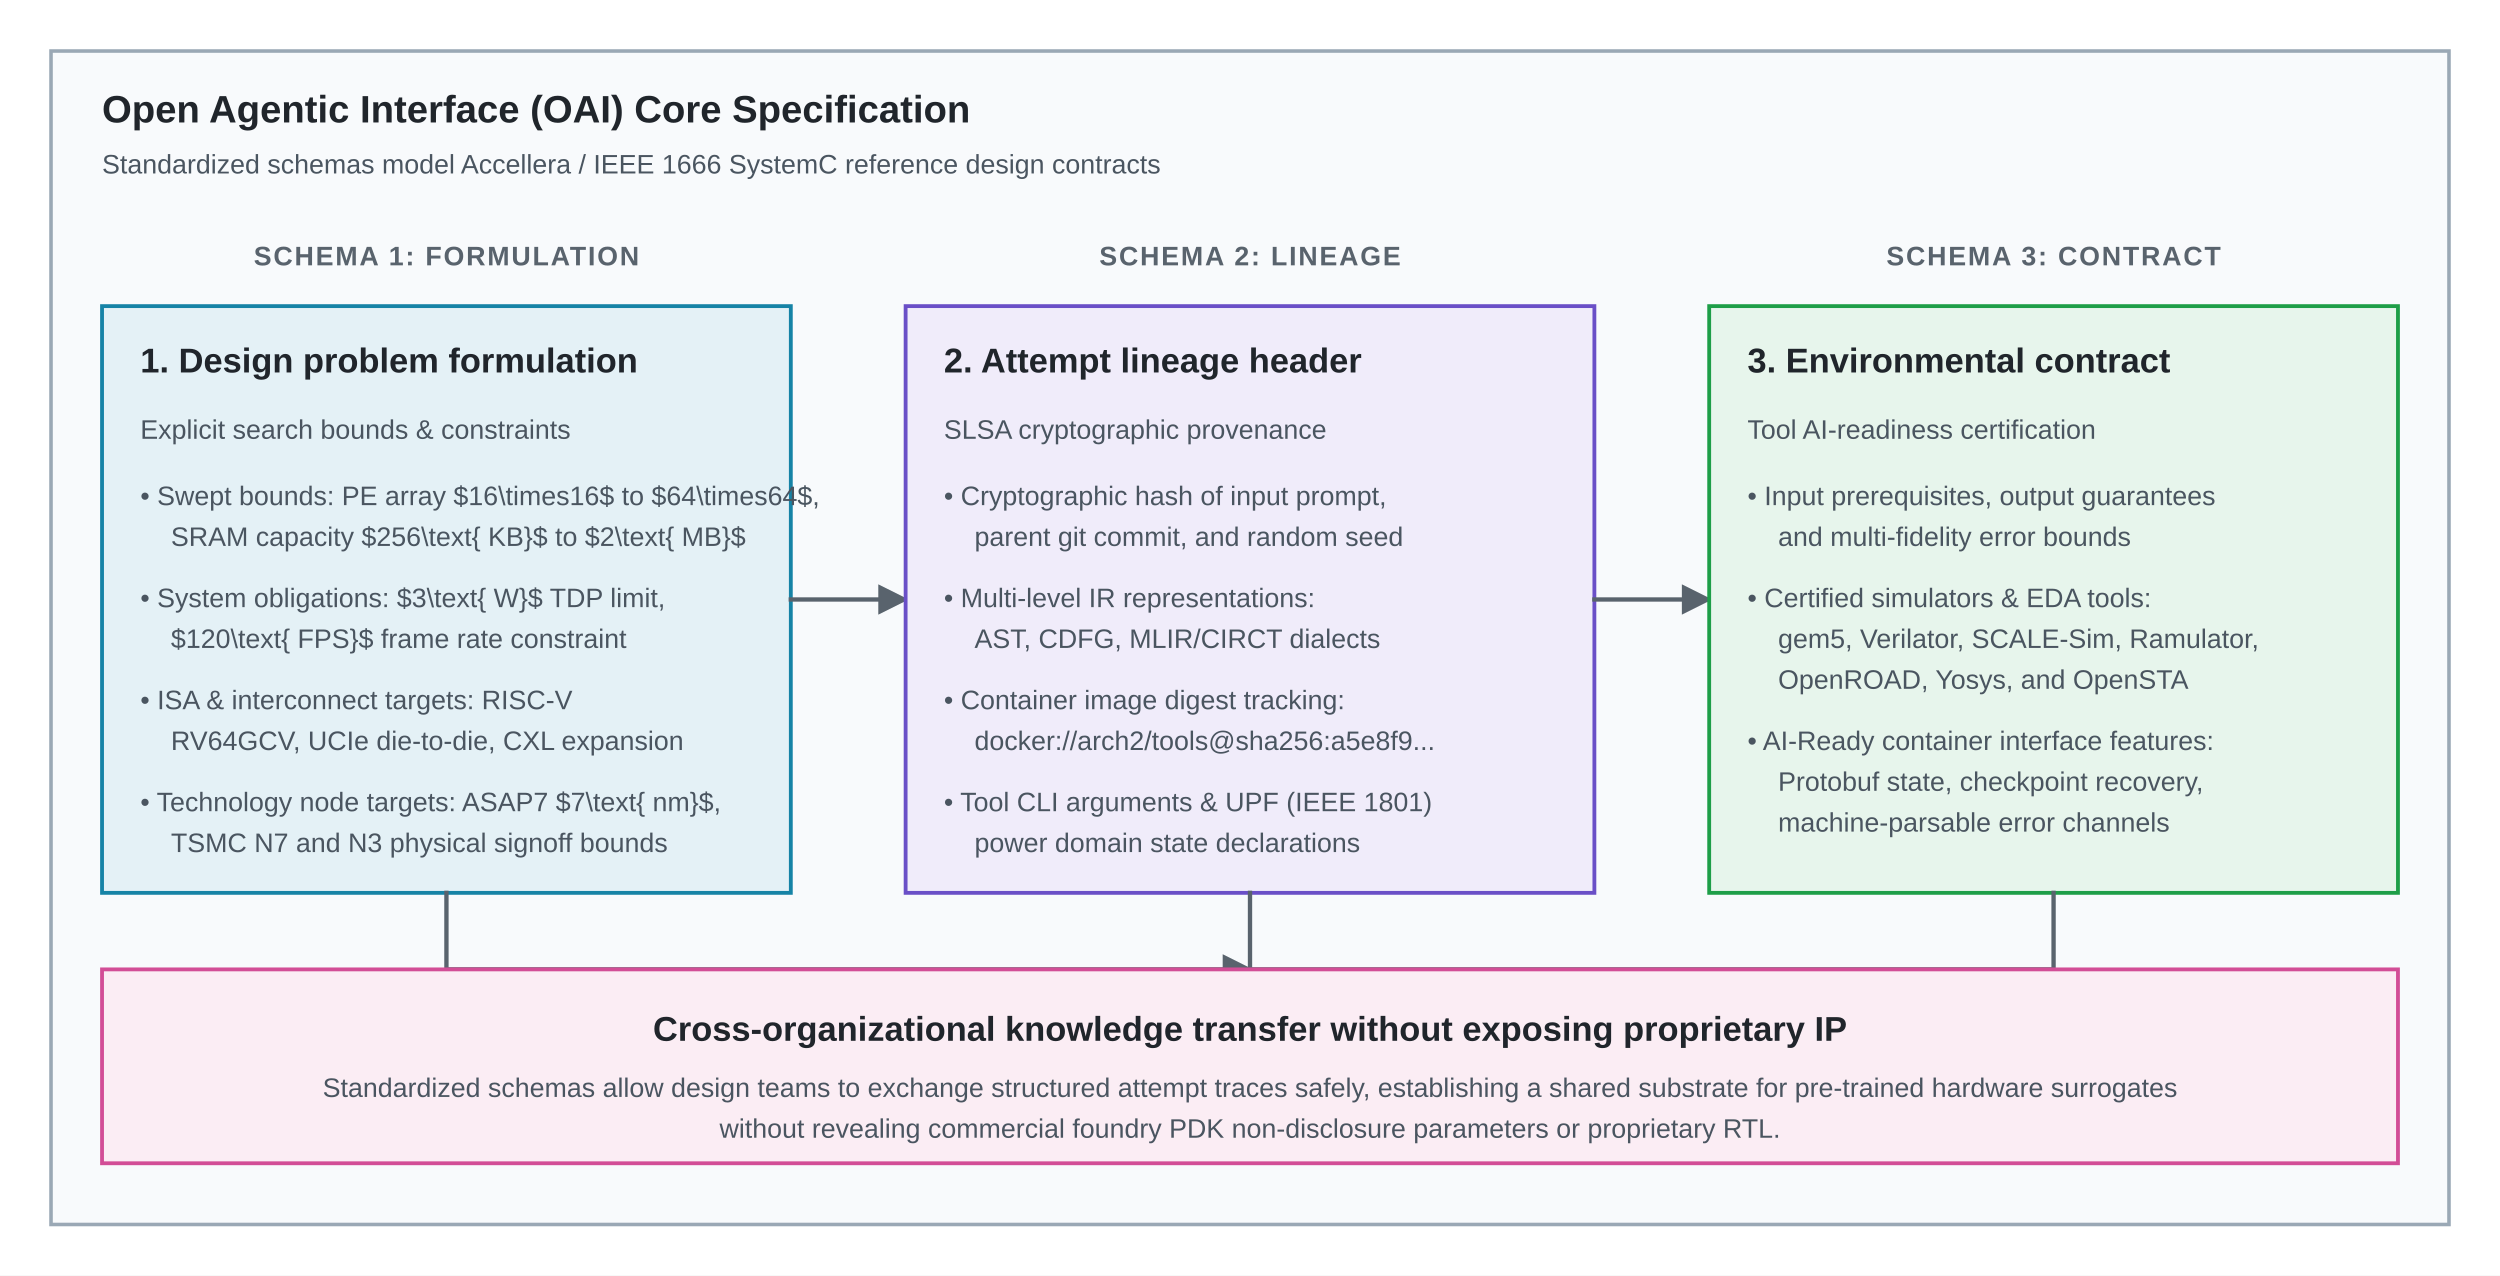
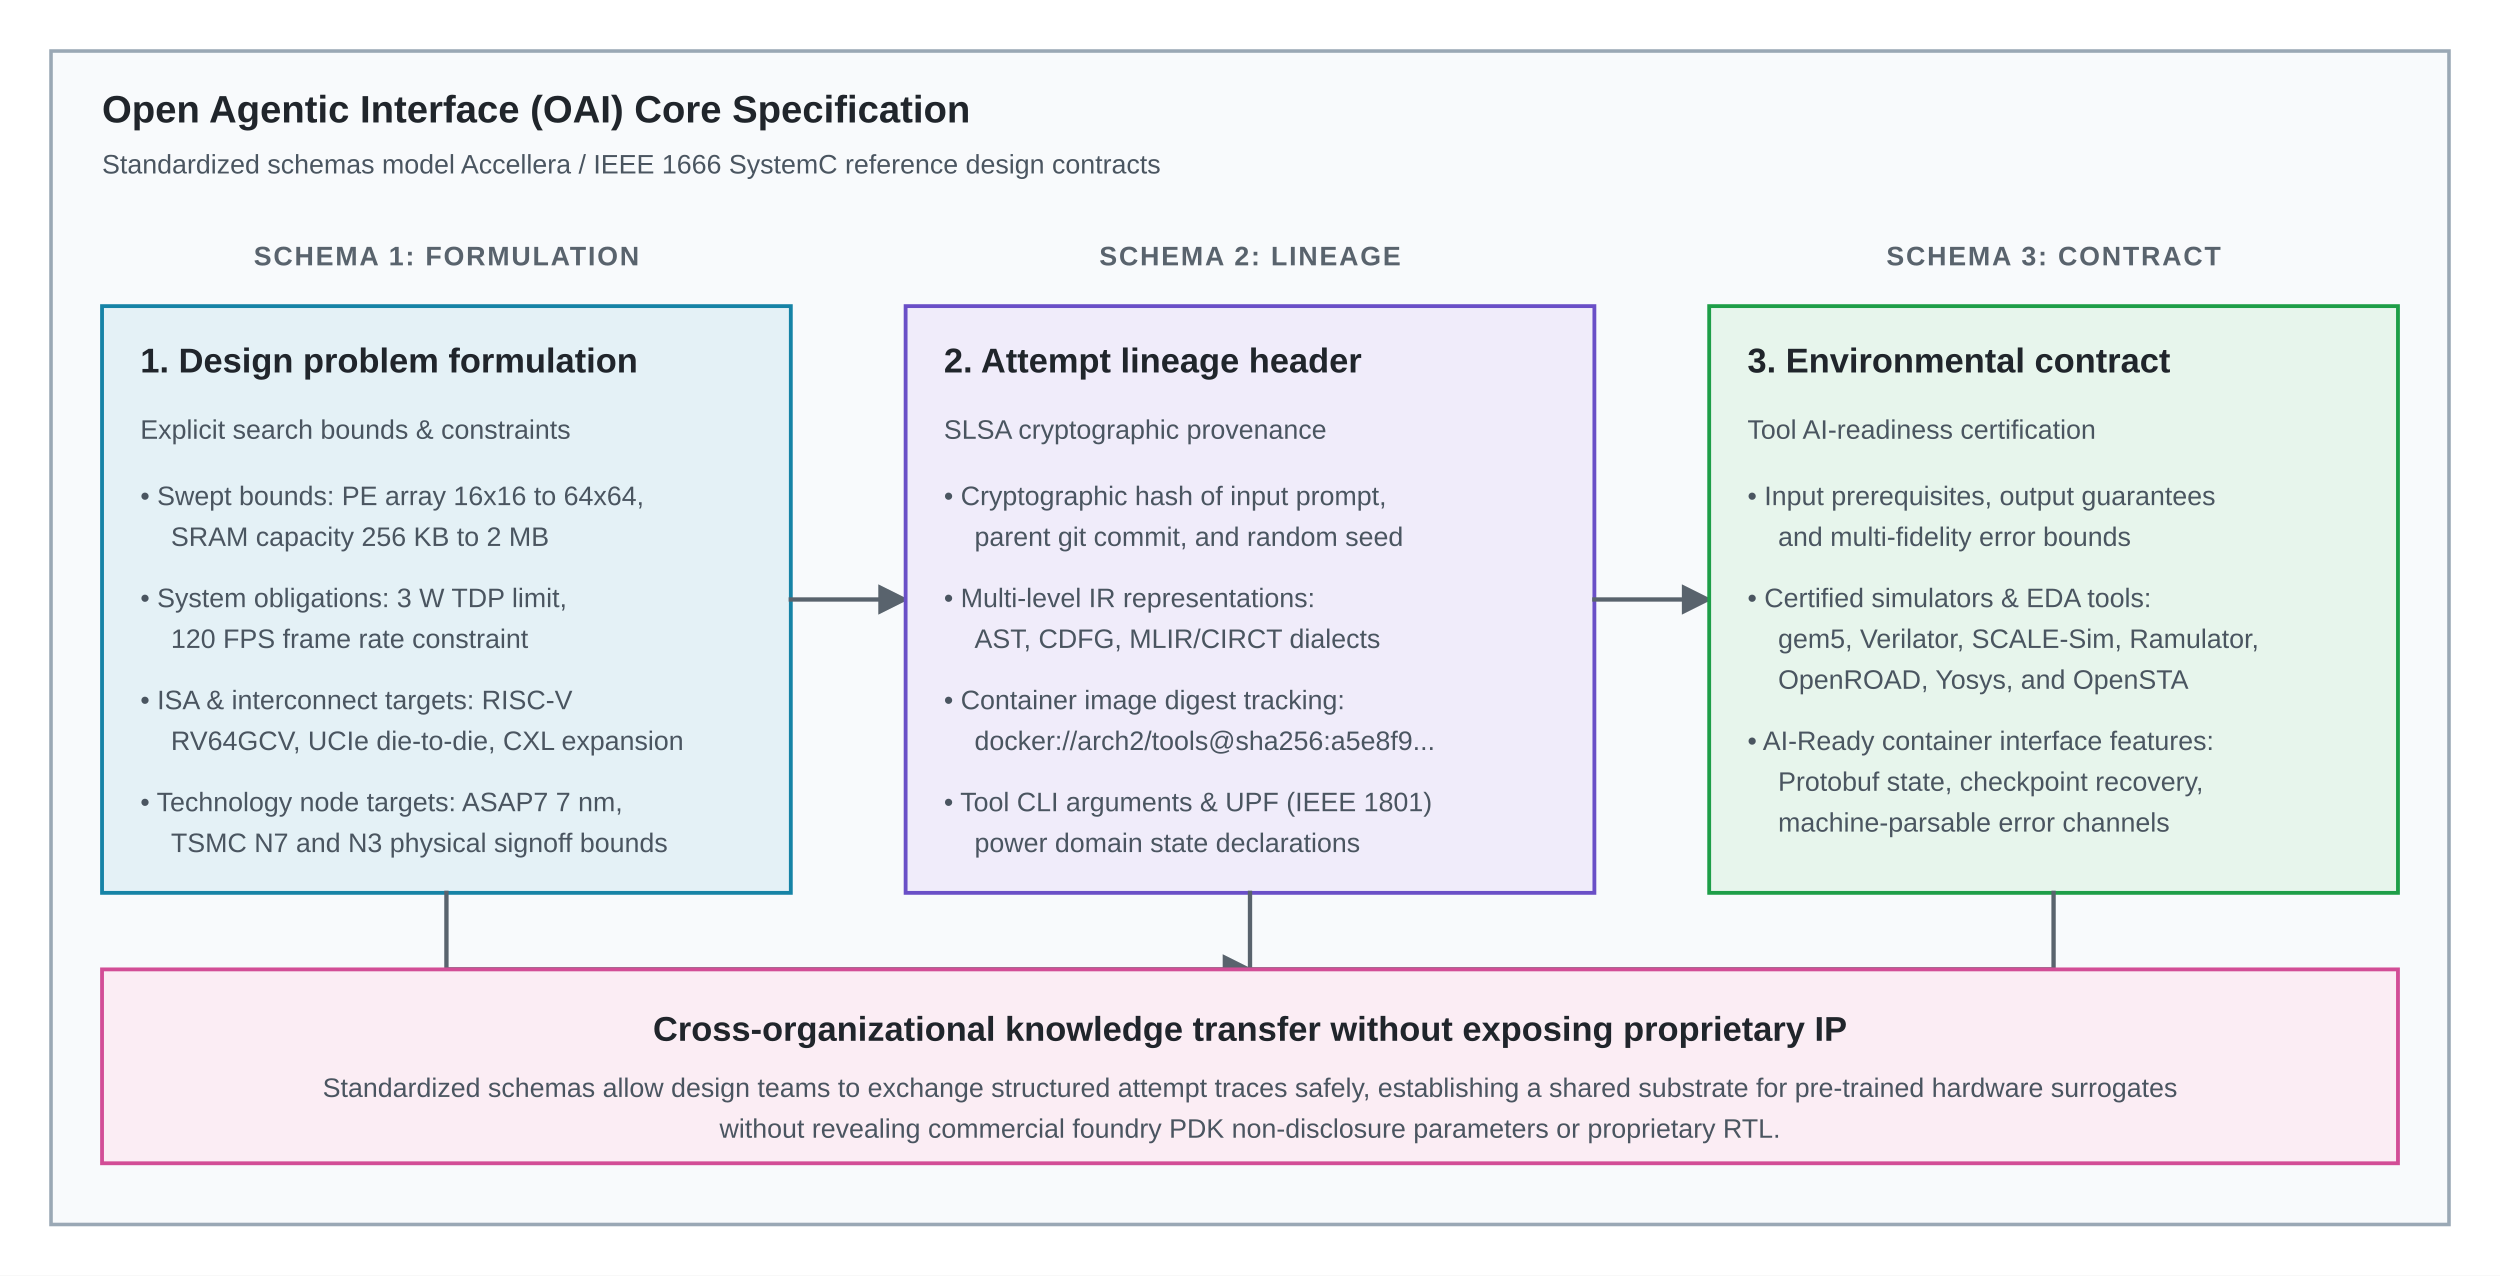
<svg xmlns="http://www.w3.org/2000/svg" viewBox="0 0 980 500" role="img" aria-labelledby="oai-title oai-desc">
  <defs>
    <marker id="arrow-gray" viewBox="0 0 10 10" refX="9" refY="5" markerWidth="7" markerHeight="7" orient="auto">
      <path d="M 0 0 L 10 5 L 0 10 z" fill="#59636D" />
    </marker>
    <style>
      .font { font-family: Arial, Helvetica, sans-serif; }
      .eyebrow { font-size: 10.5px; font-weight: 700; fill: #59636D; letter-spacing: 0.7px; }
      .head { font-size: 15px; font-weight: 700; fill: #20252B; }
      .title { font-size: 13.5px; font-weight: 700; fill: #20252B; }
      .sub { font-size: 10.5px; fill: #4A5560; }
      .panel { fill: #F8FAFC; stroke: #9AA8B5; stroke-width: 1.4; }
      .source { fill: #E4F1F6; stroke: #1683A6; stroke-width: 1.5; }
      .learned { fill: #F0ECFA; stroke: #6A4FC7; stroke-width: 1.5; }
      .checked { fill: #E7F5EC; stroke: #1E9E48; stroke-width: 1.5; }
      .decision { fill: #FBEDF4; stroke: #D24D96; stroke-width: 1.5; }
      .connector { fill: none; stroke: #59636D; stroke-width: 1.7; stroke-linecap: square; stroke-linejoin: miter; }
    </style>
  </defs>
  <rect width="980" height="500" fill="#FFFFFF" />
  <g class="font">
    <rect class="panel" x="20" y="20" width="940" height="460" />
    <text class="head" x="40" y="48">Open Agentic Interface (OAI) Core Specification</text>
    <text class="sub" x="40" y="68">Standardized schemas model Accellera / IEEE 1666 SystemC reference design contracts</text>
    <text class="eyebrow" x="175" y="104" text-anchor="middle">SCHEMA 1: FORMULATION</text>
    <rect class="source" x="40" y="120" width="270" height="230" />
    <text class="title" x="55" y="146">1. Design problem formulation</text>
    <text class="sub" x="55" y="172">Explicit search bounds &amp; constraints</text>
-     <text class="sub" x="55" y="198">• Swept bounds: PE array $16\times16$ to $64\times64$,</text>
-     <text class="sub" x="67" y="214">SRAM capacity $256\text{ KB}$ to $2\text{ MB}$</text>
-     <text class="sub" x="55" y="238">• System obligations: $3\text{ W}$ TDP limit,</text>
-     <text class="sub" x="67" y="254">$120\text{ FPS}$ frame rate constraint</text>
+     <text class="sub" x="55" y="198">• Swept bounds: PE array 16x16 to 64x64,</text>
+     <text class="sub" x="67" y="214">SRAM capacity 256 KB to 2 MB</text>
+     <text class="sub" x="55" y="238">• System obligations: 3 W TDP limit,</text>
+     <text class="sub" x="67" y="254">120 FPS frame rate constraint</text>
    <text class="sub" x="55" y="278">• ISA &amp; interconnect targets: RISC-V</text>
    <text class="sub" x="67" y="294">RV64GCV, UCIe die-to-die, CXL expansion</text>
-     <text class="sub" x="55" y="318">• Technology node targets: ASAP7 $7\text{ nm}$,</text>
+     <text class="sub" x="55" y="318">• Technology node targets: ASAP7 7 nm,</text>
    <text class="sub" x="67" y="334">TSMC N7 and N3 physical signoff bounds</text>
    <path class="connector" d="M 310 235 L 355 235" marker-end="url(#arrow-gray)" />
    <text class="eyebrow" x="490" y="104" text-anchor="middle">SCHEMA 2: LINEAGE</text>
    <rect class="learned" x="355" y="120" width="270" height="230" />
    <text class="title" x="370" y="146">2. Attempt lineage header</text>
    <text class="sub" x="370" y="172">SLSA cryptographic provenance</text>
    <text class="sub" x="370" y="198">• Cryptographic hash of input prompt,</text>
    <text class="sub" x="382" y="214">parent git commit, and random seed</text>
    <text class="sub" x="370" y="238">• Multi-level IR representations:</text>
    <text class="sub" x="382" y="254">AST, CDFG, MLIR/CIRCT dialects</text>
    <text class="sub" x="370" y="278">• Container image digest tracking:</text>
    <text class="sub" x="382" y="294">docker://arch2/tools@sha256:a5e8f9...</text>
    <text class="sub" x="370" y="318">• Tool CLI arguments &amp; UPF (IEEE 1801)</text>
    <text class="sub" x="382" y="334">power domain state declarations</text>
    <path class="connector" d="M 625 235 L 670 235" marker-end="url(#arrow-gray)" />
    <text class="eyebrow" x="805" y="104" text-anchor="middle">SCHEMA 3: CONTRACT</text>
    <rect class="checked" x="670" y="120" width="270" height="230" />
    <text class="title" x="685" y="146">3. Environmental contract</text>
    <text class="sub" x="685" y="172">Tool AI-readiness certification</text>
    <text class="sub" x="685" y="198">• Input prerequisites, output guarantees</text>
    <text class="sub" x="697" y="214">and multi-fidelity error bounds</text>
    <text class="sub" x="685" y="238">• Certified simulators &amp; EDA tools:</text>
    <text class="sub" x="697" y="254">gem5, Verilator, SCALE-Sim, Ramulator,</text>
    <text class="sub" x="697" y="270">OpenROAD, Yosys, and OpenSTA</text>
    <text class="sub" x="685" y="294">• AI-Ready container interface features:</text>
    <text class="sub" x="697" y="310">Protobuf state, checkpoint recovery,</text>
    <text class="sub" x="697" y="326">machine-parsable error channels</text>
    <path class="connector" d="M 175 350 V 380 H 490" marker-end="url(#arrow-gray)" />
    <path class="connector" d="M 490 350 V 380" />
    <path class="connector" d="M 805 350 V 380 H 490" />
    <rect class="decision" x="40" y="380" width="900" height="76" />
    <text class="title" x="490" y="408" text-anchor="middle">Cross-organizational knowledge transfer without exposing proprietary IP</text>
    <text class="sub" x="490" y="430" text-anchor="middle">Standardized schemas allow design teams to exchange structured attempt traces safely, establishing a shared substrate for pre-trained hardware surrogates</text>
    <text class="sub" x="490" y="446" text-anchor="middle">without revealing commercial foundry PDK non-disclosure parameters or proprietary RTL.</text>
  </g>
</svg>
